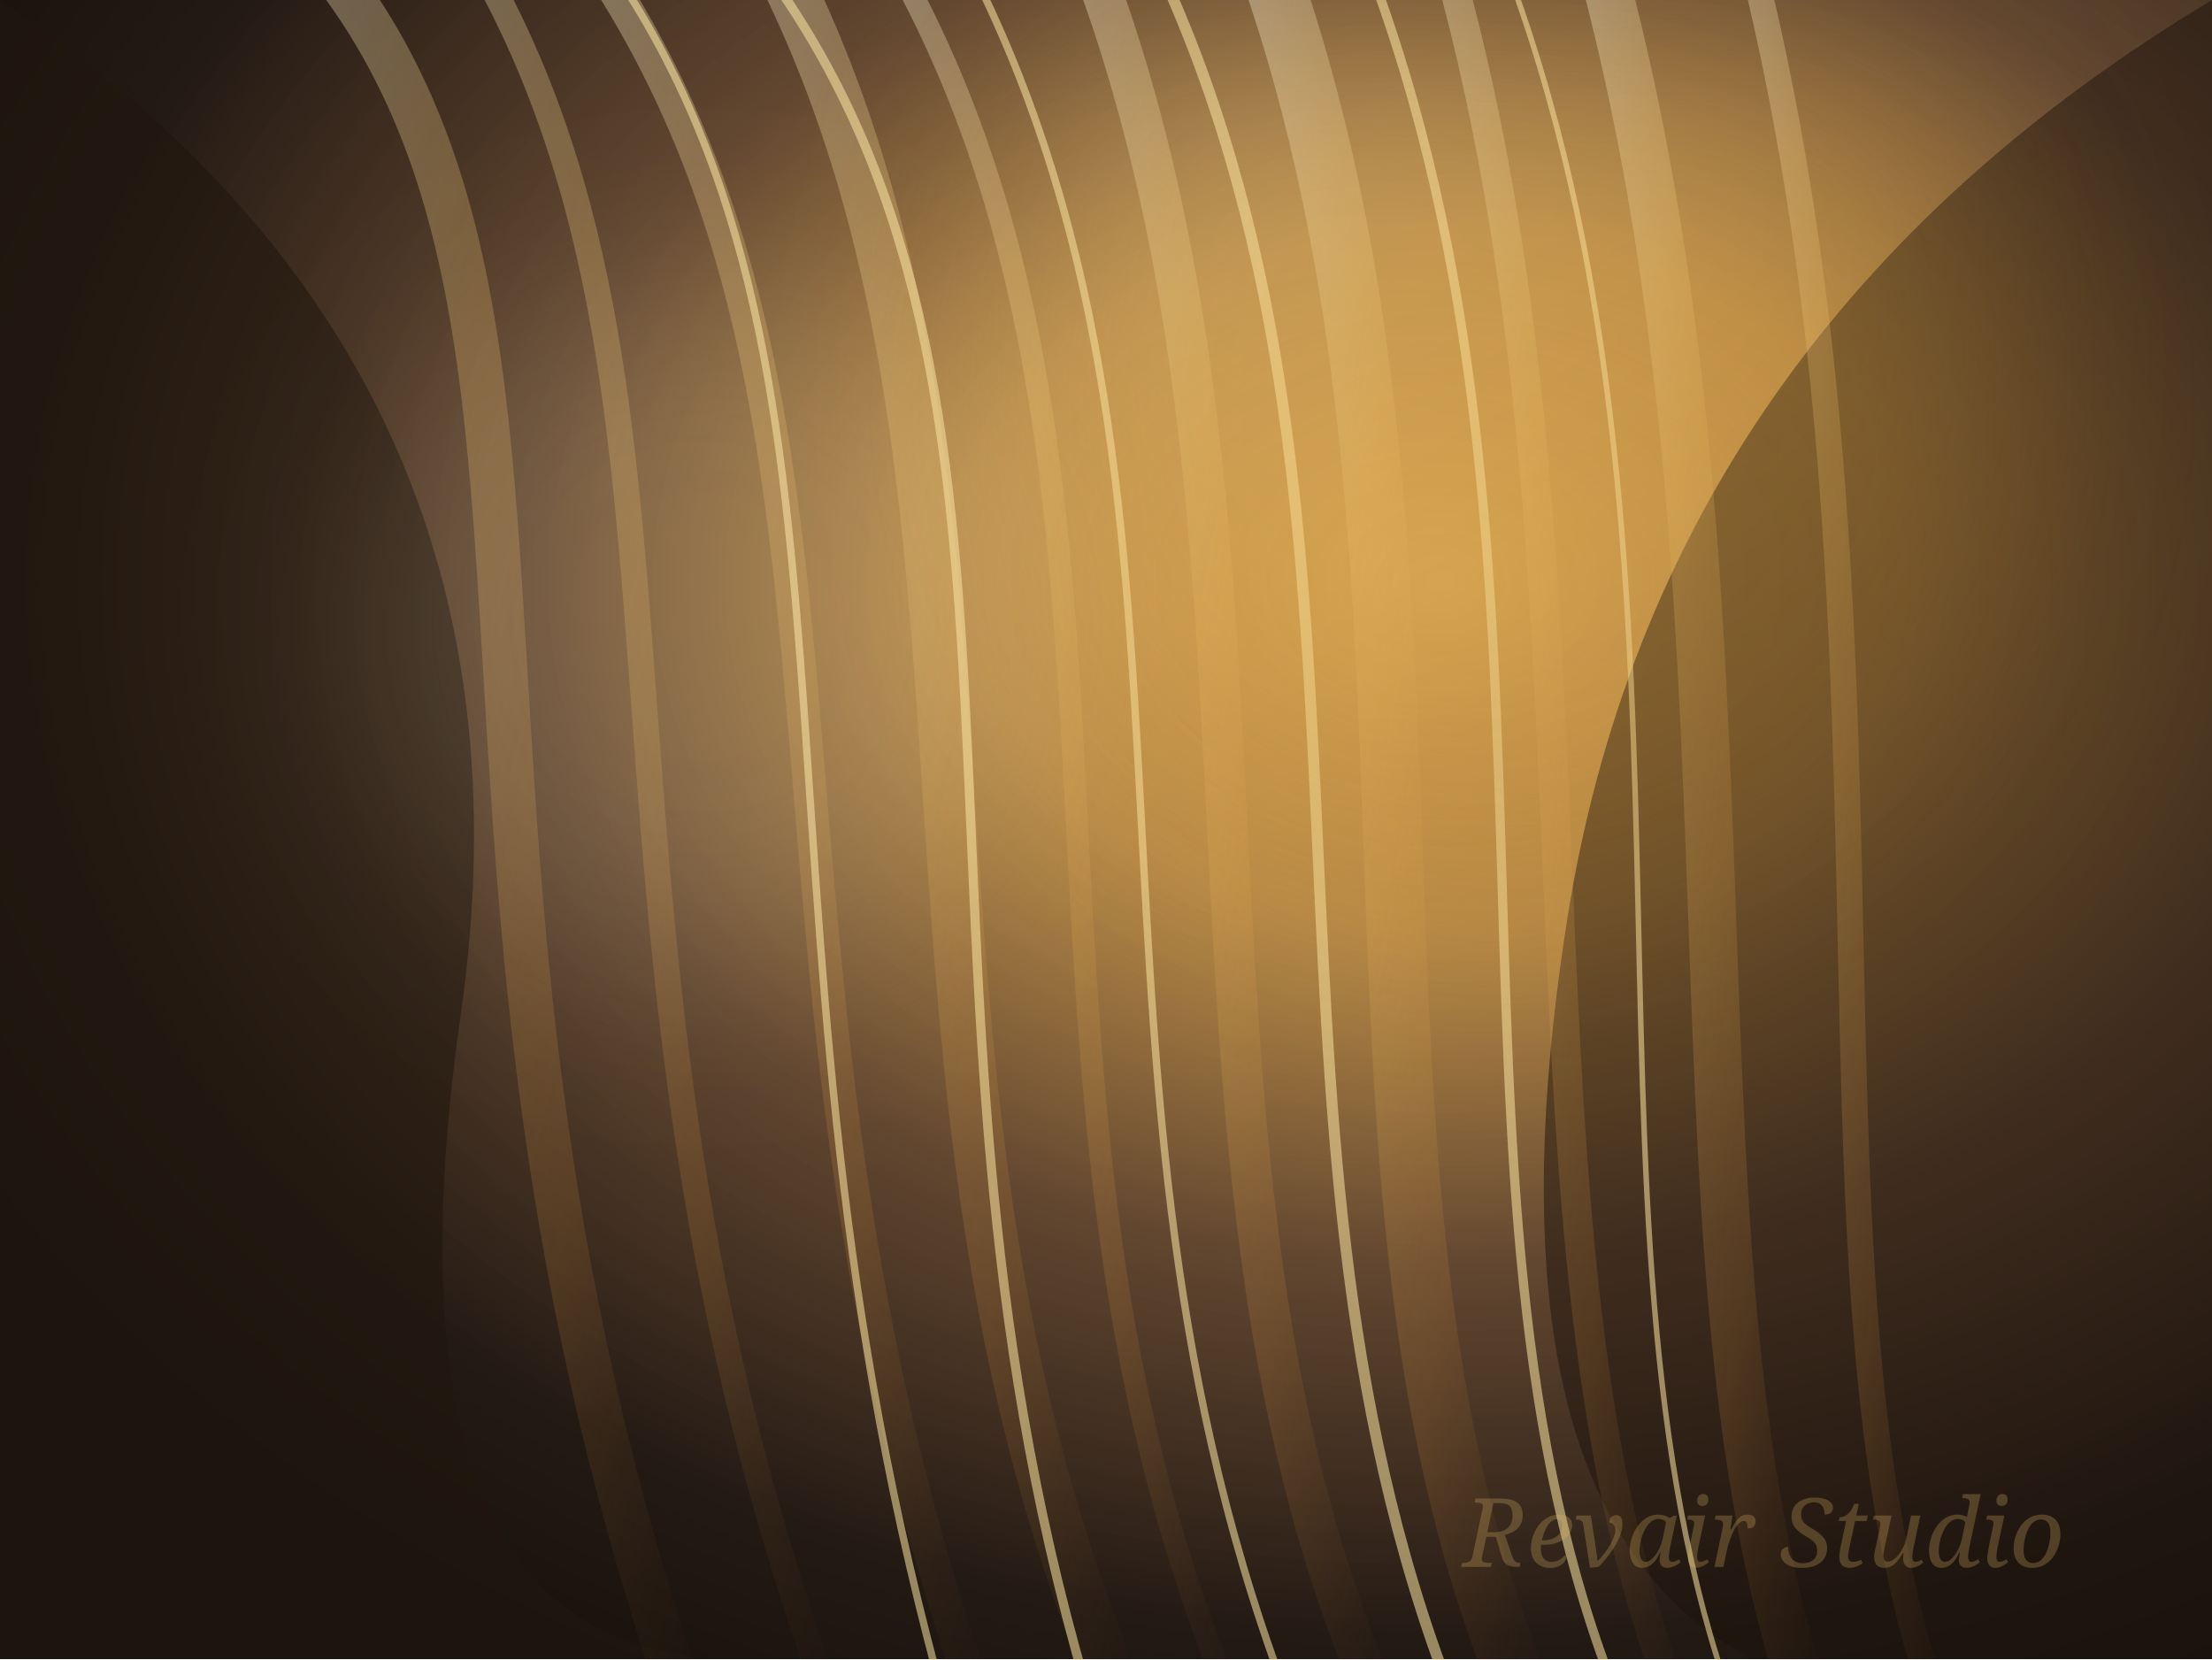
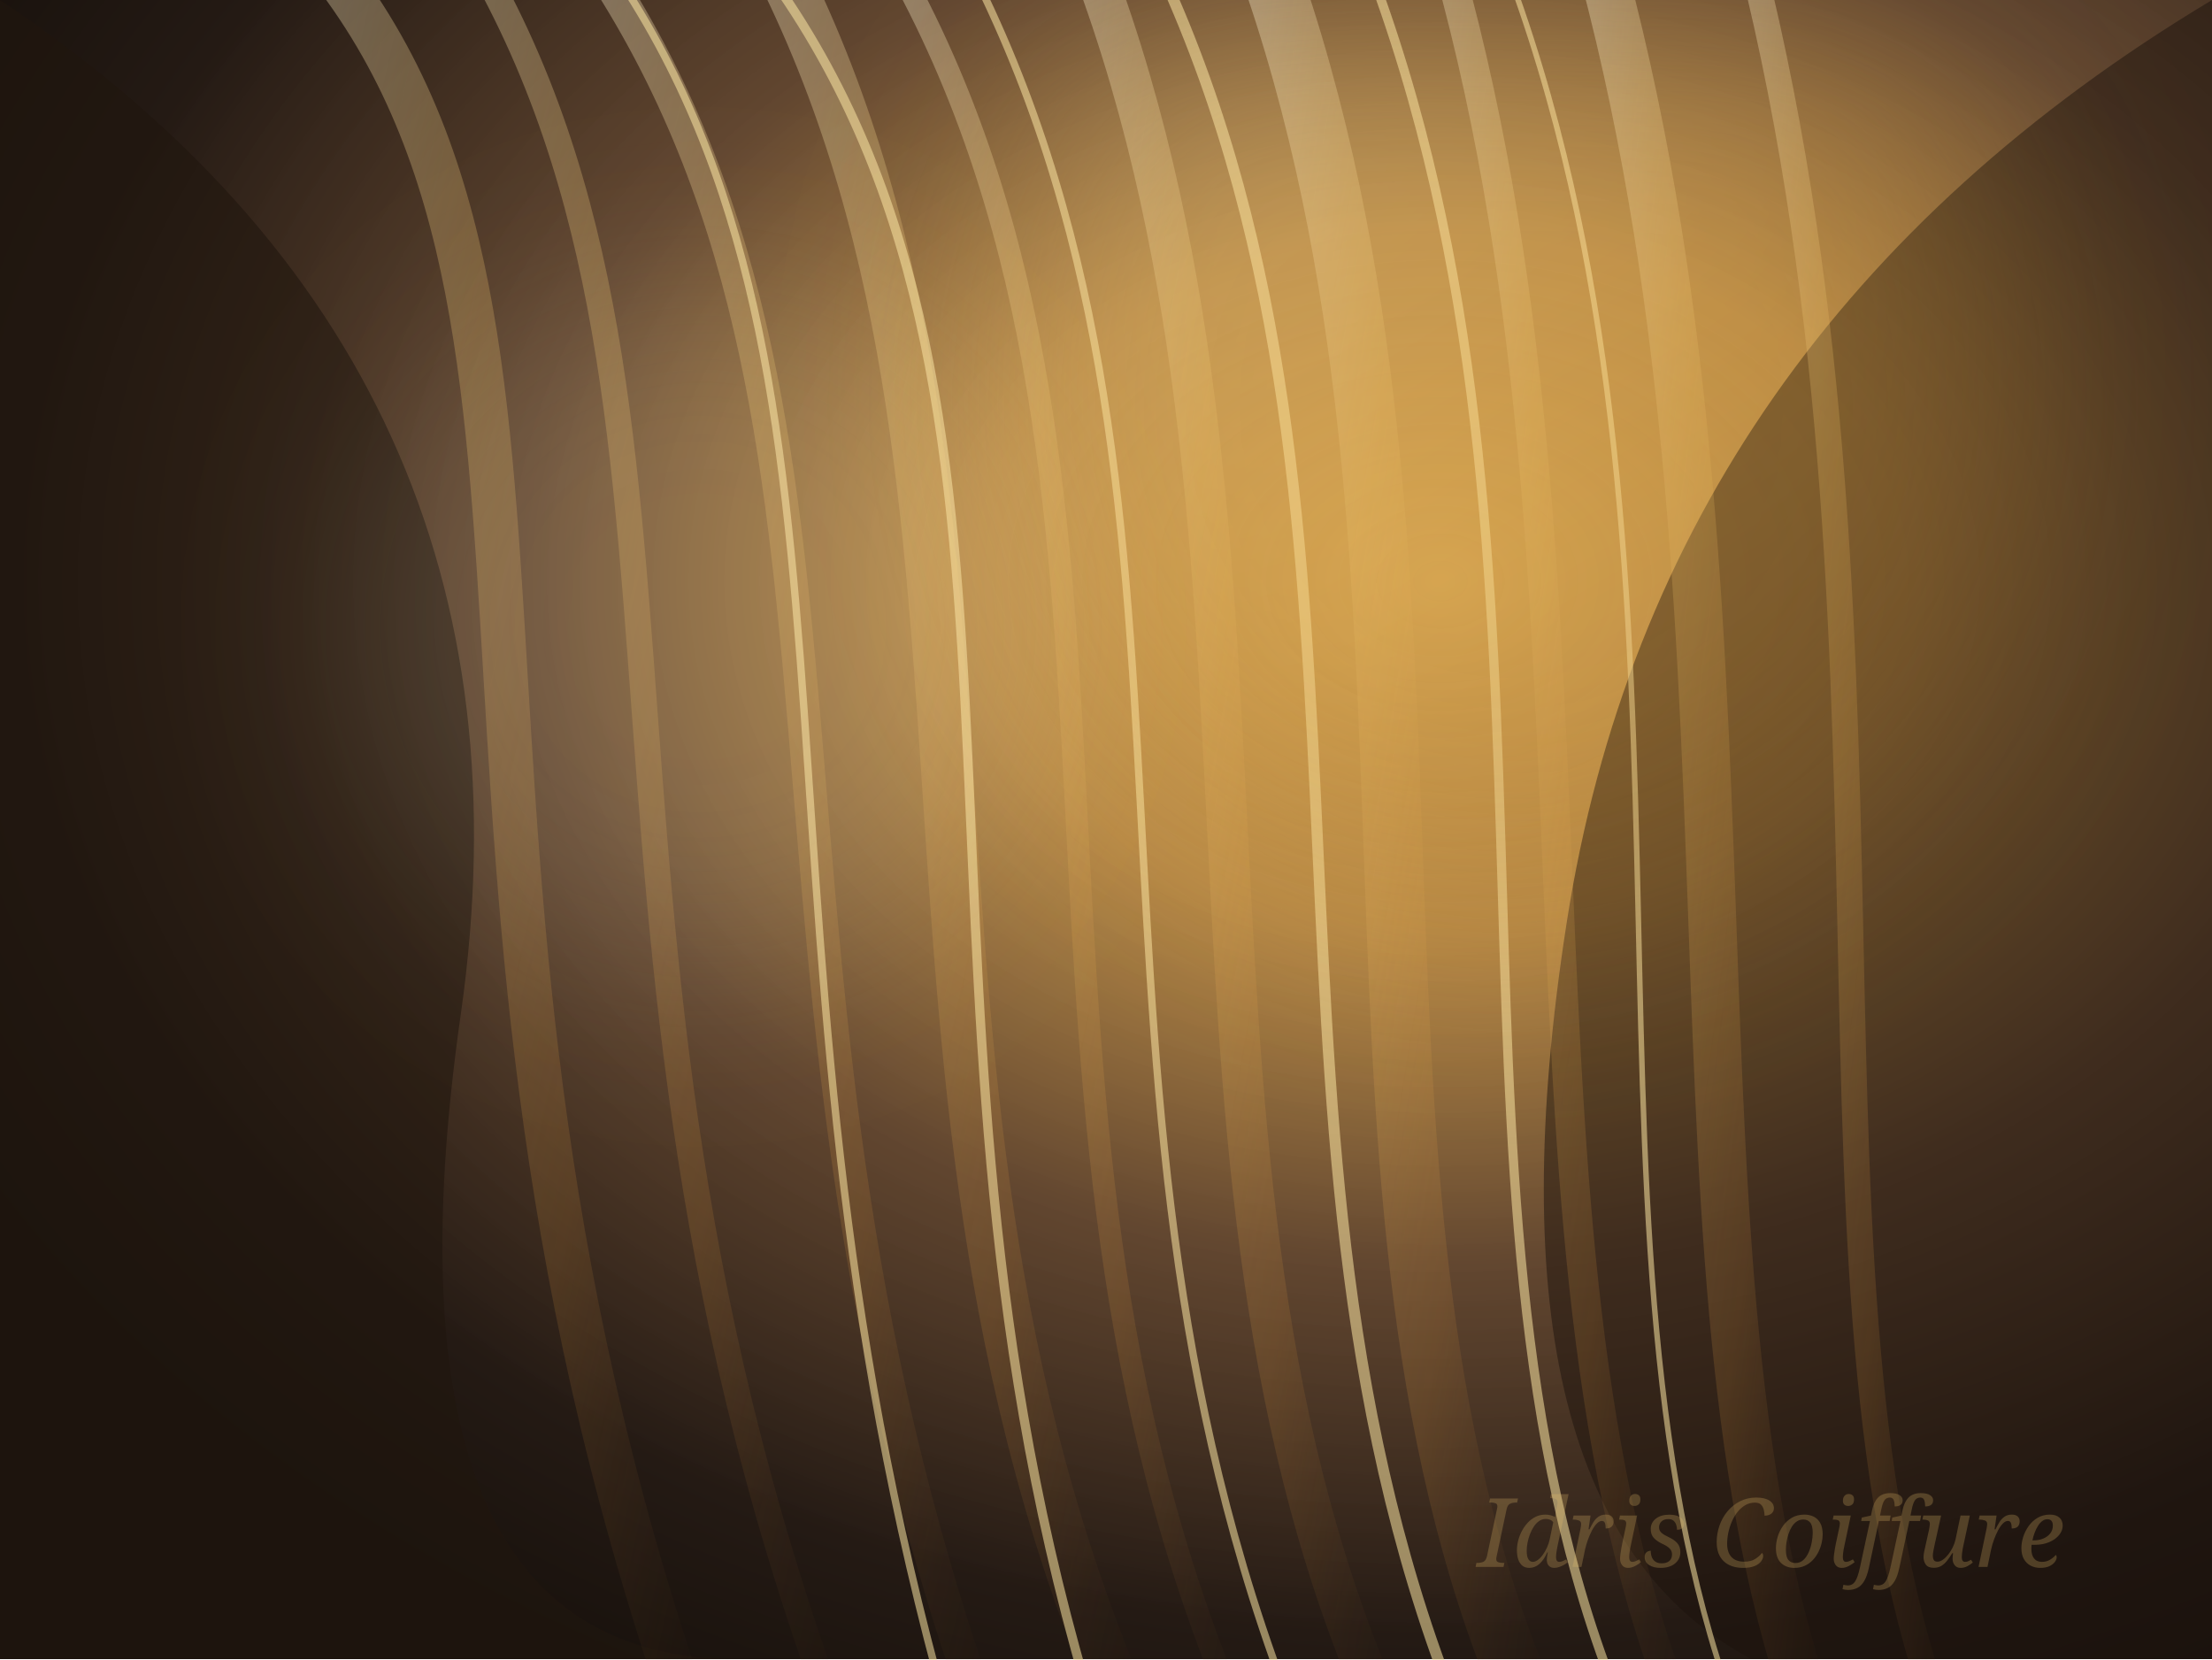
<svg xmlns="http://www.w3.org/2000/svg" viewBox="0 0 1200 900" width="100%" height="100%">
  <defs>
    <radialGradient id="heroBg" cx="65%" cy="35%" r="75%">
      <stop offset="0%" stop-color="#d4a24c" stop-opacity="0.95" />
      <stop offset="28%" stop-color="#b07d32" stop-opacity="0.9" />
      <stop offset="55%" stop-color="#5a3d25" stop-opacity="0.95" />
      <stop offset="85%" stop-color="#241a14" stop-opacity="1" />
      <stop offset="100%" stop-color="#19120d" stop-opacity="1" />
    </radialGradient>
    <linearGradient id="strandGlow" x1="0%" y1="0%" x2="100%" y2="100%">
      <stop offset="0%" stop-color="#fdf4d6" stop-opacity="0.8" />
      <stop offset="35%" stop-color="#e8be6a" stop-opacity="0.6" />
      <stop offset="70%" stop-color="#c98a3c" stop-opacity="0.4" />
      <stop offset="100%" stop-color="#6e4624" stop-opacity="0" />
    </linearGradient>
    <linearGradient id="amberDroplet" x1="20%" y1="0%" x2="80%" y2="100%">
      <stop offset="0%" stop-color="#fff5cc" />
      <stop offset="50%" stop-color="#e5ab46" />
      <stop offset="100%" stop-color="#8a531a" />
    </linearGradient>
  </defs>
  <rect width="1200" height="900" fill="url(#heroBg)" />
  <path d="M 0,0 Q 300,200 250,550 T 400,900 L 0,900 Z" fill="#20150e" opacity="0.6" />
  <path d="M 1200,0 Q 900,180 850,500 T 950,900 L 1200,900 Z" fill="#1b120c" opacity="0.5" />
  <g stroke="url(#strandGlow)" fill="none" opacity="0.45" stroke-linecap="round">
    <path d="M 150,-50 C 350,150 200,450 380,950" stroke-width="24" />
    <path d="M 220,-80 C 420,180 280,480 460,950" stroke-width="14" />
    <path d="M 310,-40 C 500,220 380,520 540,950" stroke-width="18" />
    <path d="M 400,-60 C 580,240 450,580 620,950" stroke-width="28" />
    <path d="M 480,-30 C 650,260 520,600 680,950" stroke-width="12" />
    <path d="M 580,-50 C 720,280 610,640 760,950" stroke-width="22" />
    <path d="M 680,-40 C 810,300 700,660 840,950" stroke-width="32" />
    <path d="M 770,-70 C 890,290 800,680 920,950" stroke-width="16" />
    <path d="M 860,-50 C 970,320 890,700 990,950" stroke-width="26" />
    <path d="M 940,-60 C 1050,330 960,710 1060,950" stroke-width="14" />
  </g>
  <g stroke="#fae3a0" fill="none" opacity="0.55" stroke-linecap="round">
    <path d="M 330,-20 C 490,210 390,510 520,950" stroke-width="4" />
    <path d="M 420,-10 C 590,230 470,550 600,950" stroke-width="5" />
    <path d="M 520,-30 C 680,270 560,590 710,950" stroke-width="4" />
    <path d="M 630,-15 C 770,290 660,630 800,950" stroke-width="6" />
    <path d="M 740,-25 C 870,310 760,670 890,950" stroke-width="5" />
    <path d="M 820,-10 C 940,320 840,690 950,950" stroke-width="3" />
  </g>
  <circle cx="820" cy="220" r="280" fill="url(#amberDroplet)" opacity="0.22" filter="blur(60px)" />
  <circle cx="380" cy="340" r="190" fill="#fdf4d6" opacity="0.12" filter="blur(50px)" />
-   <text x="1120" y="850" text-anchor="end" font-family="'Source Serif 4', Georgia, serif" font-size="52" fill="#e8be6a" opacity="0.25" font-style="italic">Revair Studio</text>
+   <text x="1120" y="850" text-anchor="end" font-family="'Source Serif 4', Georgia, serif" font-size="52" fill="#e8be6a" opacity="0.25" font-style="italic">Idris Coiffure</text>
</svg>
